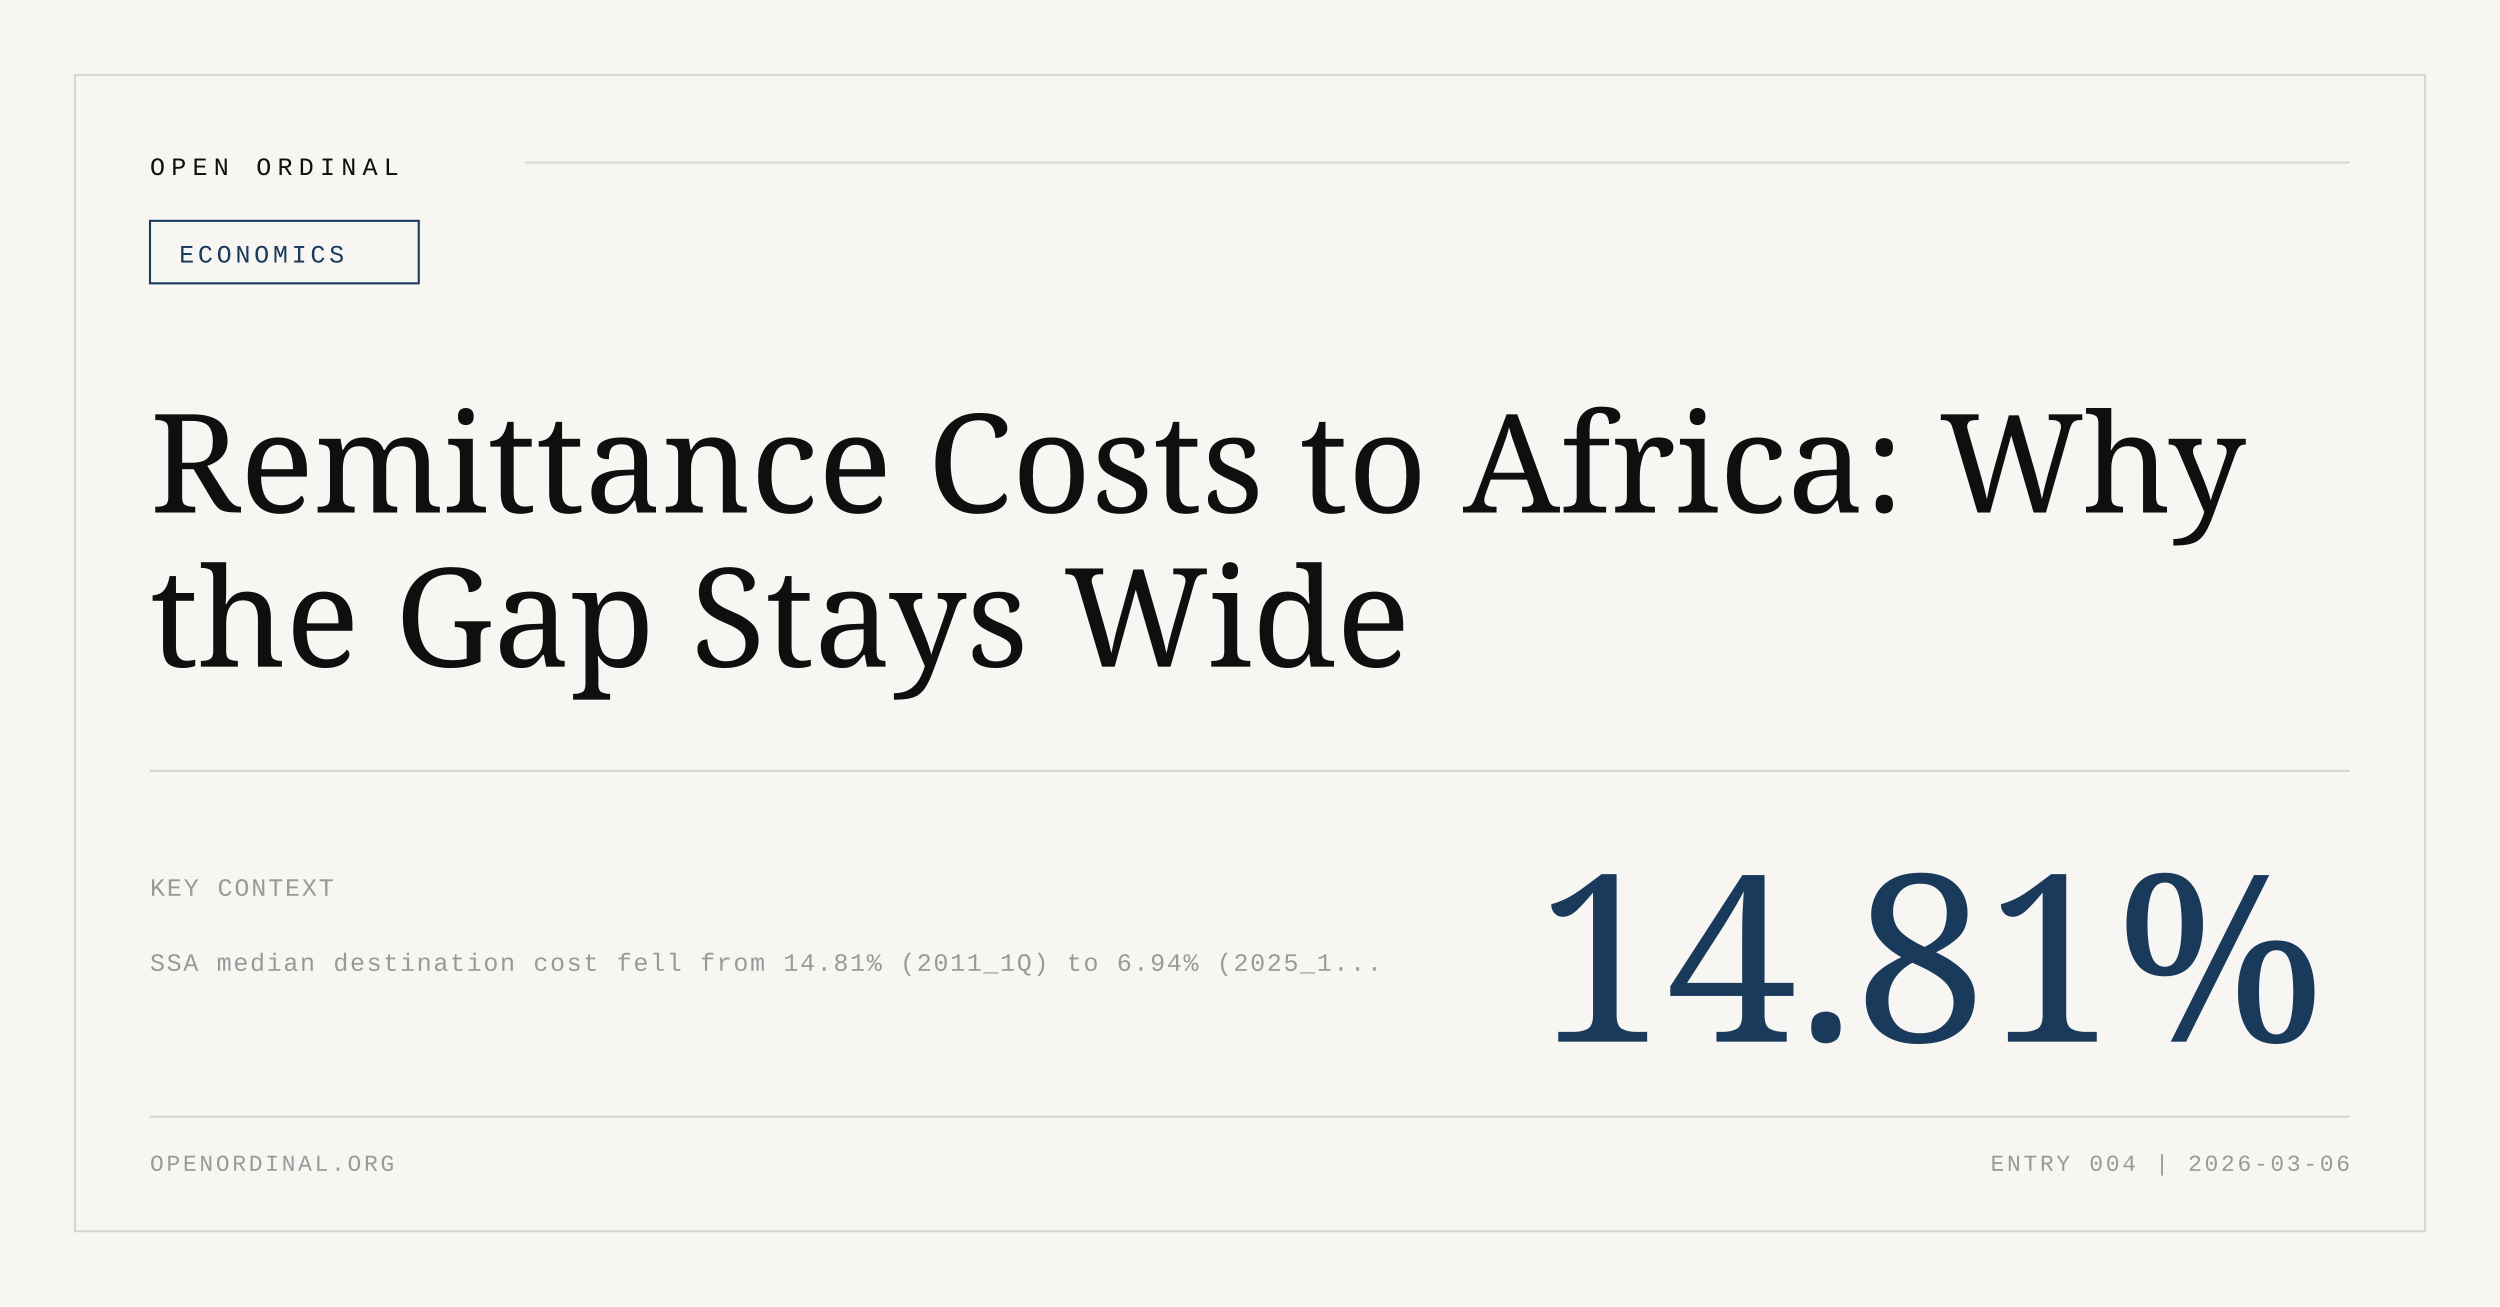
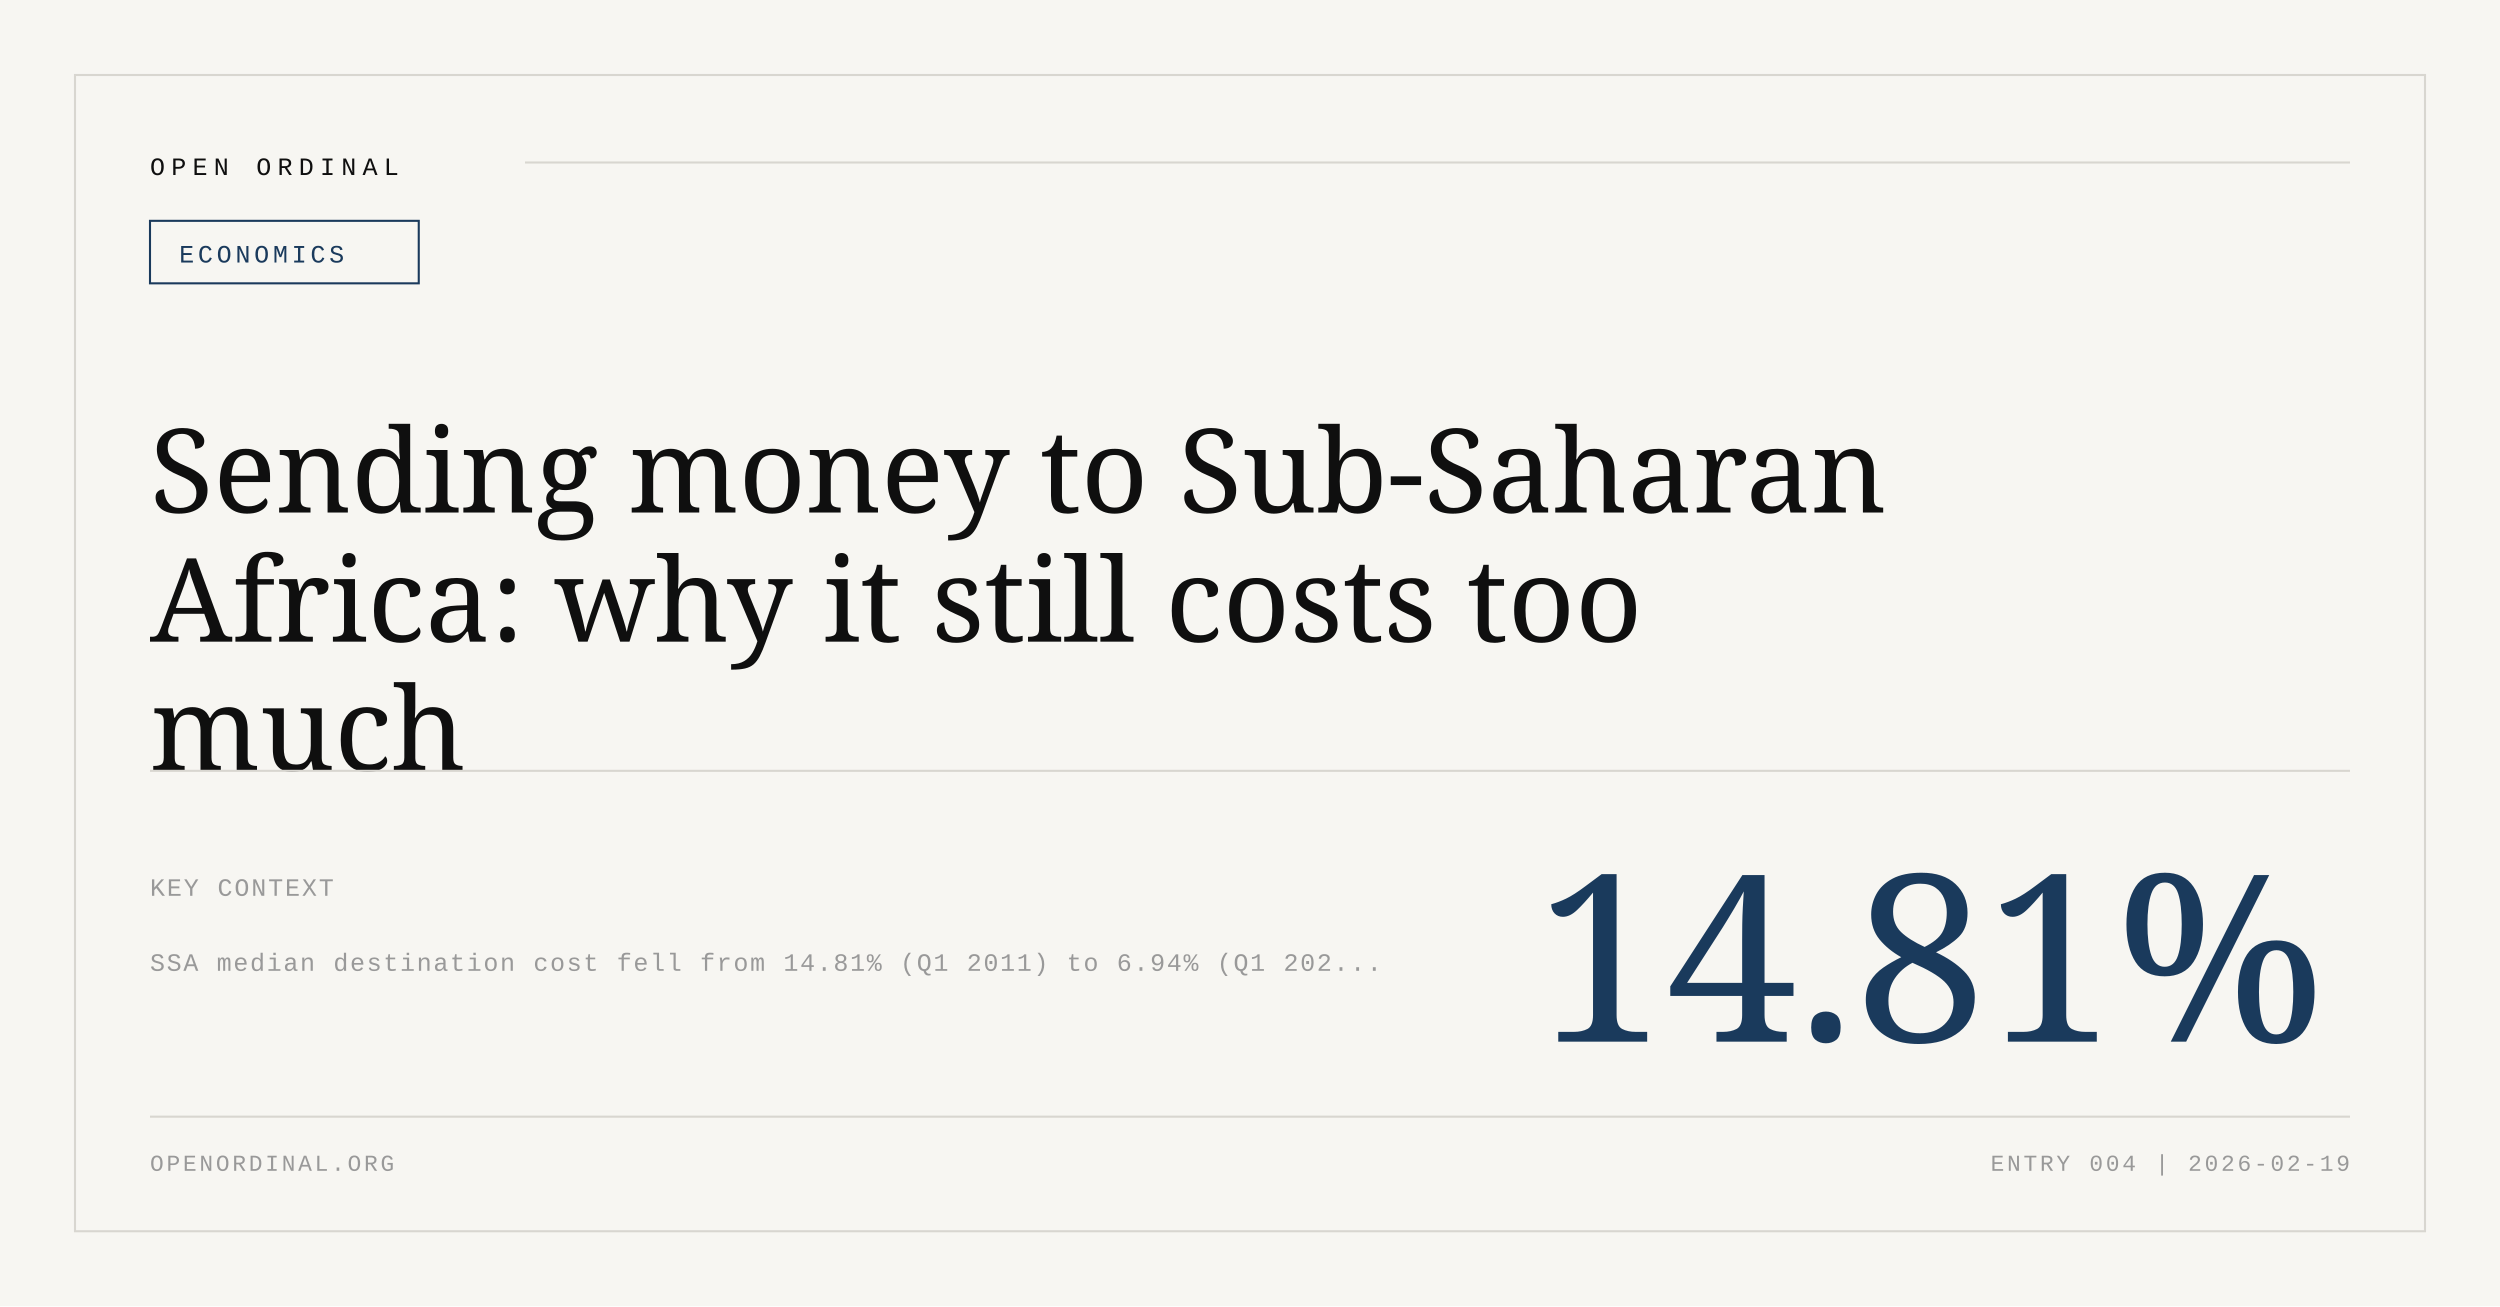
- <svg xmlns="http://www.w3.org/2000/svg" width="1200" height="627" viewBox="0 0 1200 627" role="img" aria-label="Remittance Costs to Africa: Why the Gap Stays Wide OG card">
+ <svg xmlns="http://www.w3.org/2000/svg" width="1200" height="627" viewBox="0 0 1200 627" role="img" aria-label="Sending money to Sub-Saharan Africa: why it still costs too much OG card">
  <rect width="1200" height="627" fill="#f7f6f2" />
  <rect x="36" y="36" width="1128" height="555" fill="none" stroke="#d8d6d0" stroke-width="1" />
  <text x="72" y="84" fill="#0f0f0f" font-family="'Geist Mono', 'Courier New', monospace" font-size="12" letter-spacing="3">OPEN ORDINAL</text>
  <line x1="252" y1="78" x2="1128" y2="78" stroke="#d8d6d0" stroke-width="1" />
  <rect x="72" y="106" width="129" height="30" fill="none" stroke="#1a3a5c" stroke-width="1" />
  <text x="86" y="126" fill="#1a3a5c" font-family="'Geist Mono', 'Courier New', monospace" font-size="12" letter-spacing="1.8">ECONOMICS</text>
-   <text x="72" y="246" fill="#0f0f0f" font-family="'EB Garamond', Georgia, serif" font-size="66" font-weight="500">
-     <tspan x="72" dy="0">Remittance Costs to Africa: Why</tspan>
-     <tspan x="72" dy="74">the Gap Stays Wide</tspan>
+   <text x="72" y="246" fill="#0f0f0f" font-family="'EB Garamond', Georgia, serif" font-size="56" font-weight="500">
+     <tspan x="72" dy="0">Sending money to Sub-Saharan</tspan>
+     <tspan x="72" dy="62">Africa: why it still costs too</tspan>
+     <tspan x="72" dy="62">much</tspan>
  </text>
  <line x1="72" y1="370" x2="1128" y2="370" stroke="#d8d6d0" stroke-width="1" />
  <text x="72" y="430" fill="#999999" font-family="'Geist Mono', 'Courier New', monospace" font-size="12" letter-spacing="0.9">KEY CONTEXT</text>
-   <text x="72" y="466" fill="#999999" font-family="'Geist Mono', 'Courier New', monospace" font-size="12" letter-spacing="0.8">SSA median destination cost fell from 14.81% (2011_1Q) to 6.94% (2025_1...</text>
+   <text x="72" y="466" fill="#999999" font-family="'Geist Mono', 'Courier New', monospace" font-size="12" letter-spacing="0.8">SSA median destination cost fell from 14.81% (Q1 2011) to 6.94% (Q1 202...</text>
  <text x="1116" y="500" text-anchor="end" fill="#1a3a5c" font-family="'EB Garamond', Georgia, serif" font-size="112" font-weight="500">14.81%</text>
  <line x1="72" y1="536" x2="1128" y2="536" stroke="#d8d6d0" stroke-width="1" />
  <text x="72" y="562" fill="#999999" font-family="'Geist Mono', 'Courier New', monospace" font-size="11" letter-spacing="1.3">OPENORDINAL.ORG</text>
-   <text x="1128" y="562" text-anchor="end" fill="#999999" font-family="'Geist Mono', 'Courier New', monospace" font-size="11" letter-spacing="1.3">ENTRY 004 | 2026-03-06</text>
+   <text x="1128" y="562" text-anchor="end" fill="#999999" font-family="'Geist Mono', 'Courier New', monospace" font-size="11" letter-spacing="1.3">ENTRY 004 | 2026-02-19</text>
</svg>
